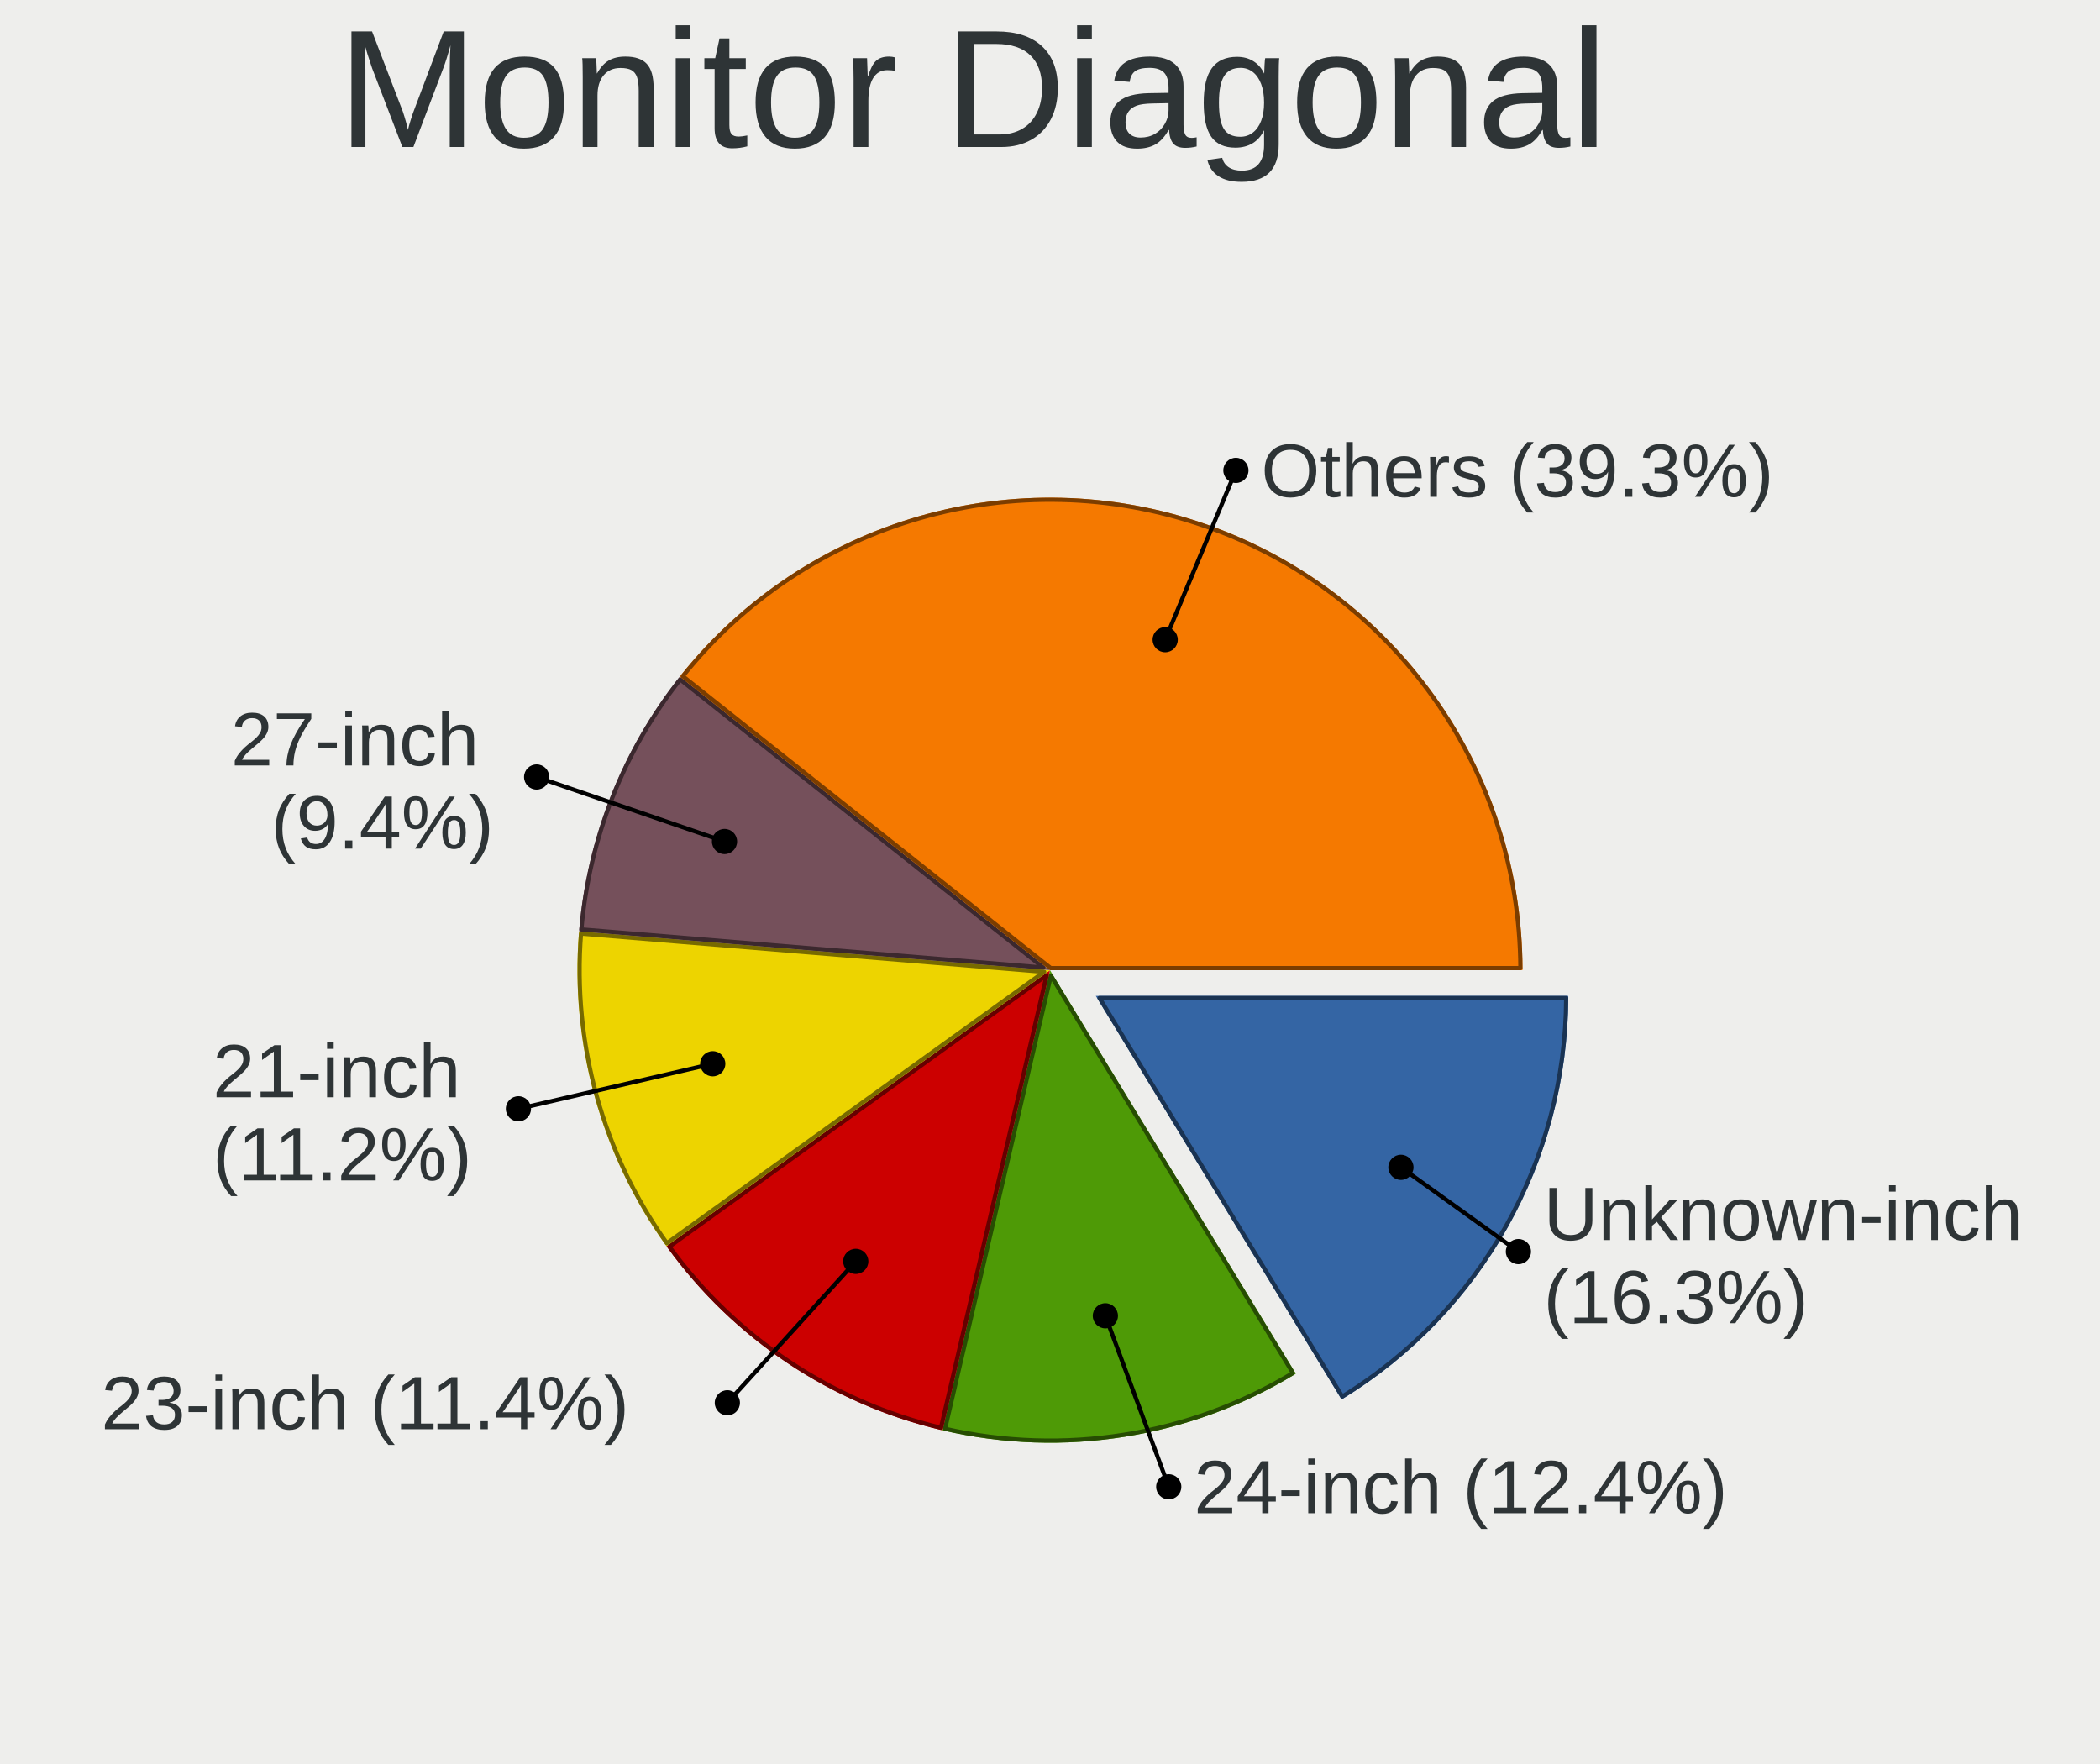
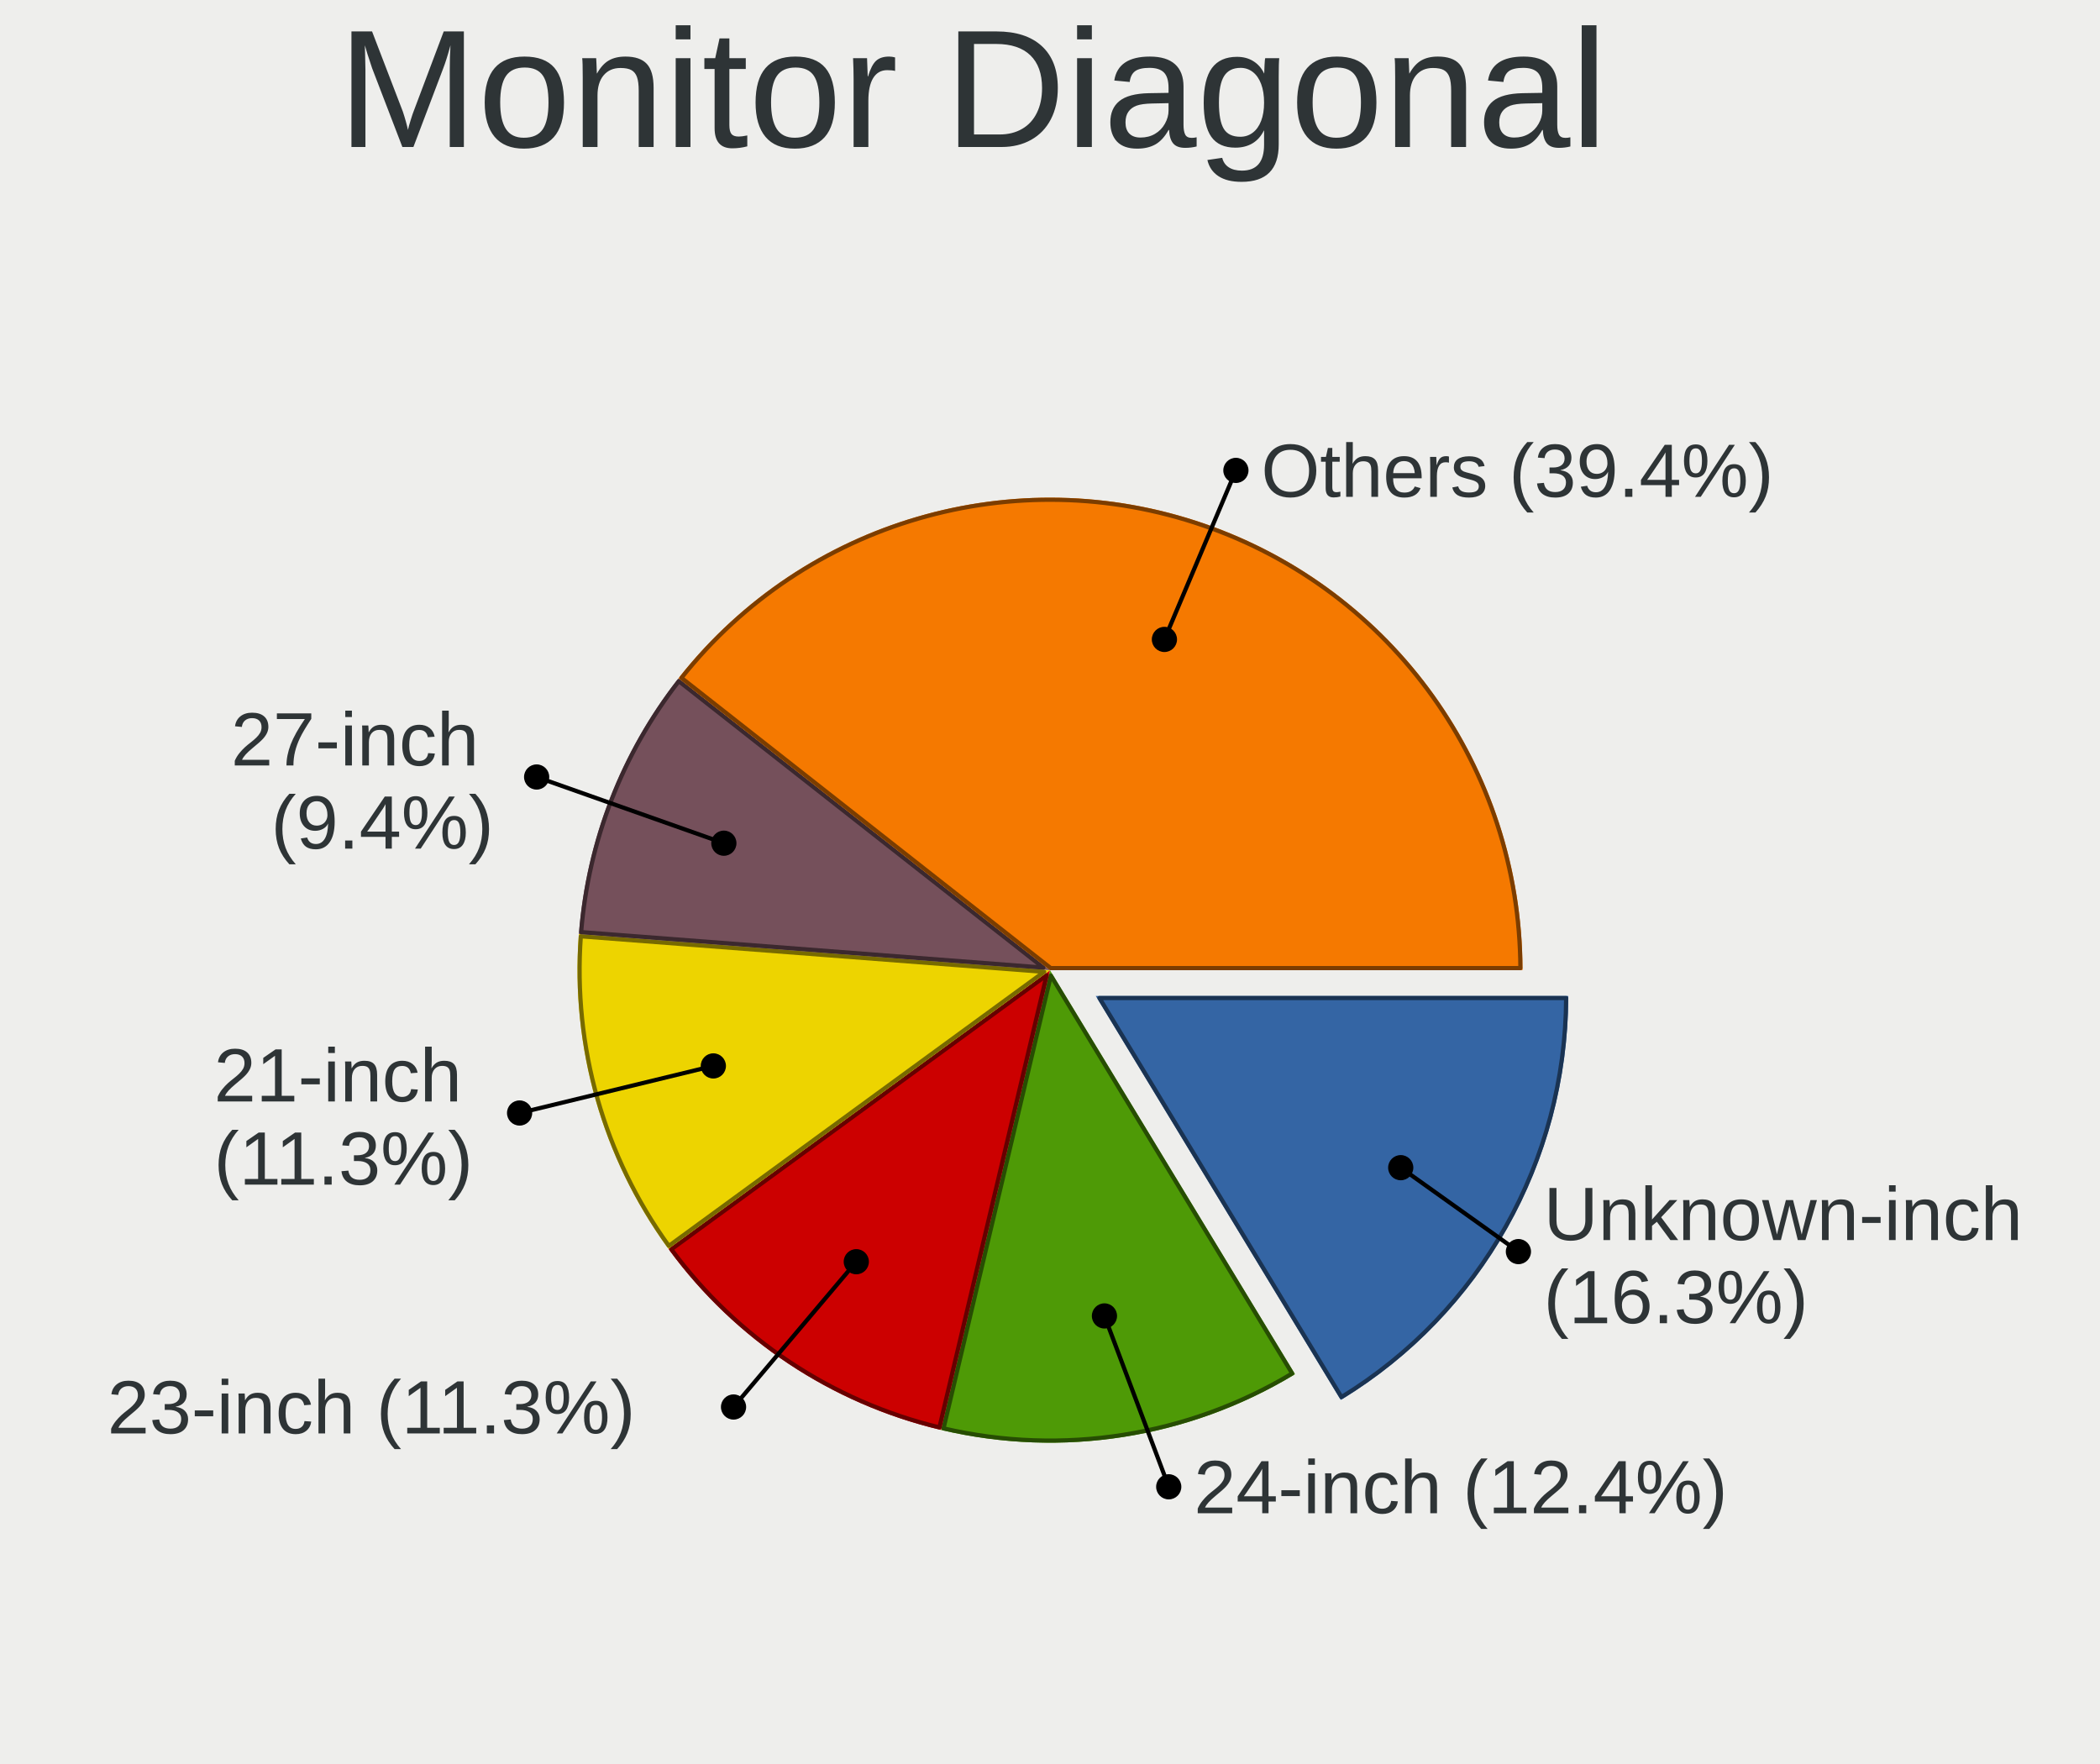
<svg xmlns="http://www.w3.org/2000/svg" width="500" height="420" version="1.0" id="ezcGraph">
  <defs />
  <g id="ezcGraphChart" color-rendering="optimizeQuality" shape-rendering="geometricPrecision" text-rendering="optimizeLegibility">
    <path d=" M 0,420 L 0,0 L 500,0 L 500,420 L 0,420 z " style="fill: #eeeeec; fill-opacity: 1.00; stroke: none;" id="ezcGraphPolygon_1" />
    <path d=" M 0,42 L 0,0 L 500,0 L 500,42 L 0,42 z " style="fill: #000000; fill-opacity: 0.00; stroke: none;" id="ezcGraphPolygon_2" />
-     <path d="M 260.90,237.12 L 373.40,237.12 A 112.50,112.50 0 0,1 319.43,333.20 z" style="fill: #3465a4; fill-opacity: 1.00; stroke: none; cursor: pointer;" id="ezcGraphCircleSector_4" />
-     <path d="M 261.79,237.62 L 372.90,237.62 A 112.00,112.00 0 0,1 319.59,332.51 z" style="fill: none; stroke: #1a3352; stroke-width: 1; stroke-opacity: 1.00; stroke-linecap: round; stroke-linejoin: round;" id="ezcGraphCircleSector_5" />
-     <path d="M 250.00,231.00 L 308.53,327.08 A 112.50,112.50 0 0,1 224.41,340.55 z" style="fill: #4e9a06; fill-opacity: 1.00; stroke: none; cursor: pointer;" id="ezcGraphCircleSector_6" />
-     <path d="M 250.21,232.30 L 307.84,326.91 A 112.00,112.00 0 0,1 225.01,340.18 z" style="fill: none; stroke: #274d03; stroke-width: 1; stroke-opacity: 1.00; stroke-linecap: round; stroke-linejoin: round;" id="ezcGraphCircleSector_7" />
-     <path d="M 250.00,231.00 L 224.41,340.55 A 112.50,112.50 0 0,1 158.68,296.70 z" style="fill: #cc0000; fill-opacity: 1.00; stroke: none; cursor: pointer;" id="ezcGraphCircleSector_8" />
-     <path d="M 249.21,232.18 L 224.04,339.95 A 112.00,112.00 0 0,1 159.37,296.81 z" style="fill: none; stroke: #660000; stroke-width: 1; stroke-opacity: 1.00; stroke-linecap: round; stroke-linejoin: round;" id="ezcGraphCircleSector_9" />
-     <path d="M 250.00,231.00 L 158.68,296.70 A 112.50,112.50 0 0,1 137.88,221.74 z" style="fill: #edd400; fill-opacity: 1.00; stroke: none; cursor: pointer;" id="ezcGraphCircleSector_10" />
-     <path d="M 248.61,231.39 L 158.79,296.00 A 112.00,112.00 0 0,1 138.34,222.28 z" style="fill: none; stroke: #776a00; stroke-width: 1; stroke-opacity: 1.00; stroke-linecap: round; stroke-linejoin: round;" id="ezcGraphCircleSector_11" />
-     <path d="M 250.00,231.00 L 137.88,221.74 A 112.50,112.50 0 0,1 161.87,161.08 z" style="fill: #75505b; fill-opacity: 1.00; stroke: none; cursor: pointer;" id="ezcGraphCircleSector_12" />
-     <path d="M 248.40,230.37 L 138.42,221.29 A 112.00,112.00 0 0,1 161.95,161.78 z" style="fill: none; stroke: #3b282e; stroke-width: 1; stroke-opacity: 1.00; stroke-linecap: round; stroke-linejoin: round;" id="ezcGraphCircleSector_13" />
-     <path d="M 250.00,231.00 L 161.87,161.08 A 112.50,112.50 0 0,1 362.50,231.00 z" style="fill: #f57900; fill-opacity: 1.00; stroke: none;" id="ezcGraphCircleSector_14" />
-     <path d="M 250.17,230.50 L 162.57,161.00 A 112.00,112.00 0 0,1 362.00,230.50 z" style="fill: none; stroke: #7b3d00; stroke-width: 1; stroke-opacity: 1.00; stroke-linecap: round; stroke-linejoin: round;" id="ezcGraphCircleSector_15" />
-     <path d=" M 172.504,200.359 L 127.772,185" style="fill: none; stroke: #000000; stroke-width: 1; stroke-opacity: 1.00; stroke-linecap: round; stroke-linejoin: round;" id="ezcGraphLine_16" />
-     <ellipse cx="172.504" cy="200.359" rx="3" ry="3" style="fill: #000000; fill-opacity: 1.00; stroke: none;" id="ezcGraphCircle_17" />
+     <path d="M 260.89,237.13 L 373.39,237.13 A 112.50,112.50 0 0,1 319.23,333.32 z" style="fill: #3465a4; fill-opacity: 1.00; stroke: none; cursor: pointer;" id="ezcGraphCircleSector_4" />
+     <path d="M 261.78,237.63 L 372.89,237.63 A 112.00,112.00 0 0,1 319.40,332.64 z" style="fill: none; stroke: #1a3352; stroke-width: 1; stroke-opacity: 1.00; stroke-linecap: round; stroke-linejoin: round;" id="ezcGraphCircleSector_5" />
+     <path d="M 250.00,231.00 L 308.34,327.19 A 112.50,112.50 0 0,1 224.04,340.46 z" style="fill: #4e9a06; fill-opacity: 1.00; stroke: none; cursor: pointer;" id="ezcGraphCircleSector_6" />
+     <path d="M 250.21,232.30 L 307.66,327.02 A 112.00,112.00 0 0,1 224.65,340.09 z" style="fill: none; stroke: #274d03; stroke-width: 1; stroke-opacity: 1.00; stroke-linecap: round; stroke-linejoin: round;" id="ezcGraphCircleSector_7" />
+     <path d="M 250.00,231.00 L 224.04,340.46 A 112.50,112.50 0 0,1 159.14,297.34 z" style="fill: #cc0000; fill-opacity: 1.00; stroke: none; cursor: pointer;" id="ezcGraphCircleSector_8" />
+     <path d="M 249.20,232.20 L 223.67,339.86 A 112.00,112.00 0 0,1 159.84,297.45 z" style="fill: none; stroke: #660000; stroke-width: 1; stroke-opacity: 1.00; stroke-linecap: round; stroke-linejoin: round;" id="ezcGraphCircleSector_9" />
+     <path d="M 250.00,231.00 L 159.14,297.34 A 112.50,112.50 0 0,1 137.83,222.39 z" style="fill: #edd400; fill-opacity: 1.00; stroke: none; cursor: pointer;" id="ezcGraphCircleSector_10" />
+     <path d="M 248.61,231.39 L 159.25,296.64 A 112.00,112.00 0 0,1 138.29,222.93 z" style="fill: none; stroke: #776a00; stroke-width: 1; stroke-opacity: 1.00; stroke-linecap: round; stroke-linejoin: round;" id="ezcGraphCircleSector_11" />
+     <path d="M 250.00,231.00 L 137.83,222.39 A 112.50,112.50 0 0,1 161.54,161.49 z" style="fill: #75505b; fill-opacity: 1.00; stroke: none; cursor: pointer;" id="ezcGraphCircleSector_12" />
+     <path d="M 248.40,230.38 L 138.37,221.93 A 112.00,112.00 0 0,1 161.63,162.19 z" style="fill: none; stroke: #3b282e; stroke-width: 1; stroke-opacity: 1.00; stroke-linecap: round; stroke-linejoin: round;" id="ezcGraphCircleSector_13" />
+     <path d="M 250.00,231.00 L 161.54,161.49 A 112.50,112.50 0 0,1 362.50,231.00 z" style="fill: #f57900; fill-opacity: 1.00; stroke: none;" id="ezcGraphCircleSector_14" />
+     <path d="M 250.17,230.50 L 162.25,161.40 A 112.00,112.00 0 0,1 362.00,230.50 z" style="fill: none; stroke: #7b3d00; stroke-width: 1; stroke-opacity: 1.00; stroke-linecap: round; stroke-linejoin: round;" id="ezcGraphCircleSector_15" />
+     <path d=" M 172.346,200.762 L 127.772,185" style="fill: none; stroke: #000000; stroke-width: 1; stroke-opacity: 1.00; stroke-linecap: round; stroke-linejoin: round;" id="ezcGraphLine_16" />
+     <ellipse cx="172.346" cy="200.762" rx="3" ry="3" style="fill: #000000; fill-opacity: 1.00; stroke: none;" id="ezcGraphCircle_17" />
    <ellipse cx="127.772" cy="185" rx="3" ry="3" style="fill: #000000; fill-opacity: 1.00; stroke: none;" id="ezcGraphCircle_18" />
-     <path d=" M 169.7,253.278 L 123.435,264" style="fill: none; stroke: #000000; stroke-width: 1; stroke-opacity: 1.00; stroke-linecap: round; stroke-linejoin: round;" id="ezcGraphLine_20" />
-     <ellipse cx="169.7" cy="253.278" rx="3" ry="3" style="fill: #000000; fill-opacity: 1.00; stroke: none;" id="ezcGraphCircle_21" />
-     <ellipse cx="123.435" cy="264" rx="3" ry="3" style="fill: #000000; fill-opacity: 1.00; stroke: none;" id="ezcGraphCircle_22" />
-     <path d=" M 203.753,300.323 L 173.176,334" style="fill: none; stroke: #000000; stroke-width: 1; stroke-opacity: 1.00; stroke-linecap: round; stroke-linejoin: round;" id="ezcGraphLine_24" />
-     <ellipse cx="203.753" cy="300.323" rx="3" ry="3" style="fill: #000000; fill-opacity: 1.00; stroke: none;" id="ezcGraphCircle_25" />
-     <ellipse cx="173.176" cy="334" rx="3" ry="3" style="fill: #000000; fill-opacity: 1.00; stroke: none;" id="ezcGraphCircle_26" />
-     <path d=" M 277.424,152.308 L 294.262,112" style="fill: none; stroke: #000000; stroke-width: 1; stroke-opacity: 1.00; stroke-linecap: round; stroke-linejoin: round;" id="ezcGraphLine_28" />
-     <ellipse cx="277.424" cy="152.308" rx="3" ry="3" style="fill: #000000; fill-opacity: 1.00; stroke: none;" id="ezcGraphCircle_29" />
+     <path d=" M 169.844,253.791 L 123.713,265" style="fill: none; stroke: #000000; stroke-width: 1; stroke-opacity: 1.00; stroke-linecap: round; stroke-linejoin: round;" id="ezcGraphLine_20" />
+     <ellipse cx="169.844" cy="253.791" rx="3" ry="3" style="fill: #000000; fill-opacity: 1.00; stroke: none;" id="ezcGraphCircle_21" />
+     <ellipse cx="123.713" cy="265" rx="3" ry="3" style="fill: #000000; fill-opacity: 1.00; stroke: none;" id="ezcGraphCircle_22" />
+     <path d=" M 203.881,300.408 L 174.653,335" style="fill: none; stroke: #000000; stroke-width: 1; stroke-opacity: 1.00; stroke-linecap: round; stroke-linejoin: round;" id="ezcGraphLine_24" />
+     <ellipse cx="203.881" cy="300.408" rx="3" ry="3" style="fill: #000000; fill-opacity: 1.00; stroke: none;" id="ezcGraphCircle_25" />
+     <ellipse cx="174.653" cy="335" rx="3" ry="3" style="fill: #000000; fill-opacity: 1.00; stroke: none;" id="ezcGraphCircle_26" />
+     <path d=" M 277.242,152.245 L 294.262,112" style="fill: none; stroke: #000000; stroke-width: 1; stroke-opacity: 1.00; stroke-linecap: round; stroke-linejoin: round;" id="ezcGraphLine_28" />
+     <ellipse cx="277.242" cy="152.245" rx="3" ry="3" style="fill: #000000; fill-opacity: 1.00; stroke: none;" id="ezcGraphCircle_29" />
    <ellipse cx="294.262" cy="112" rx="3" ry="3" style="fill: #000000; fill-opacity: 1.00; stroke: none;" id="ezcGraphCircle_30" />
-     <path d=" M 333.552,277.937 L 361.527,298" style="fill: none; stroke: #000000; stroke-width: 1; stroke-opacity: 1.00; stroke-linecap: round; stroke-linejoin: round;" id="ezcGraphLine_32" />
-     <ellipse cx="333.552" cy="277.937" rx="3" ry="3" style="fill: #000000; fill-opacity: 1.00; stroke: none;" id="ezcGraphCircle_33" />
+     <path d=" M 333.507,278.017 L 361.527,298" style="fill: none; stroke: #000000; stroke-width: 1; stroke-opacity: 1.00; stroke-linecap: round; stroke-linejoin: round;" id="ezcGraphLine_32" />
+     <ellipse cx="333.507" cy="278.017" rx="3" ry="3" style="fill: #000000; fill-opacity: 1.00; stroke: none;" id="ezcGraphCircle_33" />
    <ellipse cx="361.527" cy="298" rx="3" ry="3" style="fill: #000000; fill-opacity: 1.00; stroke: none;" id="ezcGraphCircle_34" />
-     <path d=" M 263.182,313.284 L 278.271,354" style="fill: none; stroke: #000000; stroke-width: 1; stroke-opacity: 1.00; stroke-linecap: round; stroke-linejoin: round;" id="ezcGraphLine_36" />
-     <ellipse cx="263.182" cy="313.284" rx="3" ry="3" style="fill: #000000; fill-opacity: 1.00; stroke: none;" id="ezcGraphCircle_37" />
+     <path d=" M 262.963,313.319 L 278.271,354" style="fill: none; stroke: #000000; stroke-width: 1; stroke-opacity: 1.00; stroke-linecap: round; stroke-linejoin: round;" id="ezcGraphLine_36" />
+     <ellipse cx="262.963" cy="313.319" rx="3" ry="3" style="fill: #000000; fill-opacity: 1.00; stroke: none;" id="ezcGraphCircle_37" />
    <ellipse cx="278.271" cy="354" rx="3" ry="3" style="fill: #000000; fill-opacity: 1.00; stroke: none;" id="ezcGraphCircle_38" />
    <g id="ezcGraphTextBox_3">
      <path d=" M 79.9,42 L 79.9,0.5 L 420.6,0.5 L 420.6,42 L 79.9,42 z " style="fill: #ffffff; fill-opacity: 0.00; stroke: none;" id="ezcGraphPolygon_40" />
      <text id="ezcGraphTextBox_3_text" x="80.4" text-length="339.2px" y="35" style="font-size: 40px; font-family: 'Arial'; fill: #2e3436; fill-opacity: 1.00; stroke: none;">Monitor Diagonal</text>
    </g>
    <g id="ezcGraphTextBox_19" style=" cursor: pointer;">
      <path d=" M 54.492,204.05 L 54.492,166.45 L 122.772,166.45 L 122.772,204.05 L 54.492,204.05 z " style="fill: #ffffff; fill-opacity: 0.00; stroke: none;" id="ezcGraphPolygon_41" />
      <text id="ezcGraphTextBox_19_text" x="54.992" text-length="66.78px" y="182.25" style="font-size: 18px; font-family: 'Arial'; fill: #2e3436; fill-opacity: 1.00; stroke: none;">27-inch</text>
      <text id="ezcGraphTextBox_19_text" x="64.532" text-length="57.24px" y="202.05" style="font-size: 18px; font-family: 'Arial'; fill: #2e3436; fill-opacity: 1.00; stroke: none;">(9.4%)</text>
    </g>
    <g id="ezcGraphTextBox_23" style=" cursor: pointer;">
-       <path d=" M 50.155,283.05 L 50.155,245.45 L 118.435,245.45 L 118.435,283.05 L 50.155,283.05 z " style="fill: #ffffff; fill-opacity: 0.00; stroke: none;" id="ezcGraphPolygon_42" />
-       <text id="ezcGraphTextBox_23_text" x="50.655" text-length="66.78px" y="261.25" style="font-size: 18px; font-family: 'Arial'; fill: #2e3436; fill-opacity: 1.00; stroke: none;">21-inch</text>
-       <text id="ezcGraphTextBox_23_text" x="50.655" text-length="66.78px" y="281.05" style="font-size: 18px; font-family: 'Arial'; fill: #2e3436; fill-opacity: 1.00; stroke: none;">(11.2%)</text>
+       <path d=" M 50.433,284.05 L 50.433,246.45 L 118.713,246.45 L 118.713,284.05 L 50.433,284.05 z " style="fill: #ffffff; fill-opacity: 0.00; stroke: none;" id="ezcGraphPolygon_42" />
+       <text id="ezcGraphTextBox_23_text" x="50.933" text-length="66.78px" y="262.25" style="font-size: 18px; font-family: 'Arial'; fill: #2e3436; fill-opacity: 1.00; stroke: none;">21-inch</text>
+       <text id="ezcGraphTextBox_23_text" x="50.933" text-length="66.78px" y="282.05" style="font-size: 18px; font-family: 'Arial'; fill: #2e3436; fill-opacity: 1.00; stroke: none;">(11.3%)</text>
    </g>
    <g id="ezcGraphTextBox_27" style=" cursor: pointer;">
-       <path d=" M 23.576,344 L 23.576,324.5 L 168.176,324.5 L 168.176,344 L 23.576,344 z " style="fill: #ffffff; fill-opacity: 0.00; stroke: none;" id="ezcGraphPolygon_43" />
-       <text id="ezcGraphTextBox_27_text" x="24.076" text-length="143.1px" y="340.3" style="font-size: 18px; font-family: 'Arial'; fill: #2e3436; fill-opacity: 1.00; stroke: none;">23-inch (11.4%)</text>
+       <path d=" M 25.053,345 L 25.053,325.5 L 169.653,325.5 L 169.653,345 L 25.053,345 z " style="fill: #ffffff; fill-opacity: 0.00; stroke: none;" id="ezcGraphPolygon_43" />
+       <text id="ezcGraphTextBox_27_text" x="25.553" text-length="143.1px" y="341.3" style="font-size: 18px; font-family: 'Arial'; fill: #2e3436; fill-opacity: 1.00; stroke: none;">23-inch (11.3%)</text>
    </g>
    <g id="ezcGraphTextBox_31">
      <path d=" M 299.762,122 L 299.762,102.5 L 434.822,102.5 L 434.822,122 L 299.762,122 z " style="fill: #ffffff; fill-opacity: 0.00; stroke: none;" id="ezcGraphPolygon_44" />
-       <text id="ezcGraphTextBox_31_text" x="300.262" text-length="133.56px" y="118.3" style="font-size: 18px; font-family: 'Arial'; fill: #2e3436; fill-opacity: 1.00; stroke: none;">Others (39.3%)</text>
+       <text id="ezcGraphTextBox_31_text" x="300.262" text-length="133.56px" y="118.3" style="font-size: 18px; font-family: 'Arial'; fill: #2e3436; fill-opacity: 1.00; stroke: none;">Others (39.4%)</text>
    </g>
    <g id="ezcGraphTextBox_35" style=" cursor: pointer;">
      <path d=" M 367.027,317.05 L 367.027,279.45 L 483.007,279.45 L 483.007,317.05 L 367.027,317.05 z " style="fill: #ffffff; fill-opacity: 0.00; stroke: none;" id="ezcGraphPolygon_45" />
      <text id="ezcGraphTextBox_35_text" x="367.527" text-length="114.48px" y="295.25" style="font-size: 18px; font-family: 'Arial'; fill: #2e3436; fill-opacity: 1.00; stroke: none;">Unknown-inch</text>
      <text id="ezcGraphTextBox_35_text" x="367.527" text-length="66.78px" y="315.05" style="font-size: 18px; font-family: 'Arial'; fill: #2e3436; fill-opacity: 1.00; stroke: none;">(16.3%)</text>
    </g>
    <g id="ezcGraphTextBox_39" style=" cursor: pointer;">
      <path d=" M 283.771,364 L 283.771,344.5 L 428.371,344.5 L 428.371,364 L 283.771,364 z " style="fill: #ffffff; fill-opacity: 0.00; stroke: none;" id="ezcGraphPolygon_46" />
      <text id="ezcGraphTextBox_39_text" x="284.271" text-length="143.1px" y="360.3" style="font-size: 18px; font-family: 'Arial'; fill: #2e3436; fill-opacity: 1.00; stroke: none;">24-inch (12.4%)</text>
    </g>
  </g>
</svg>
